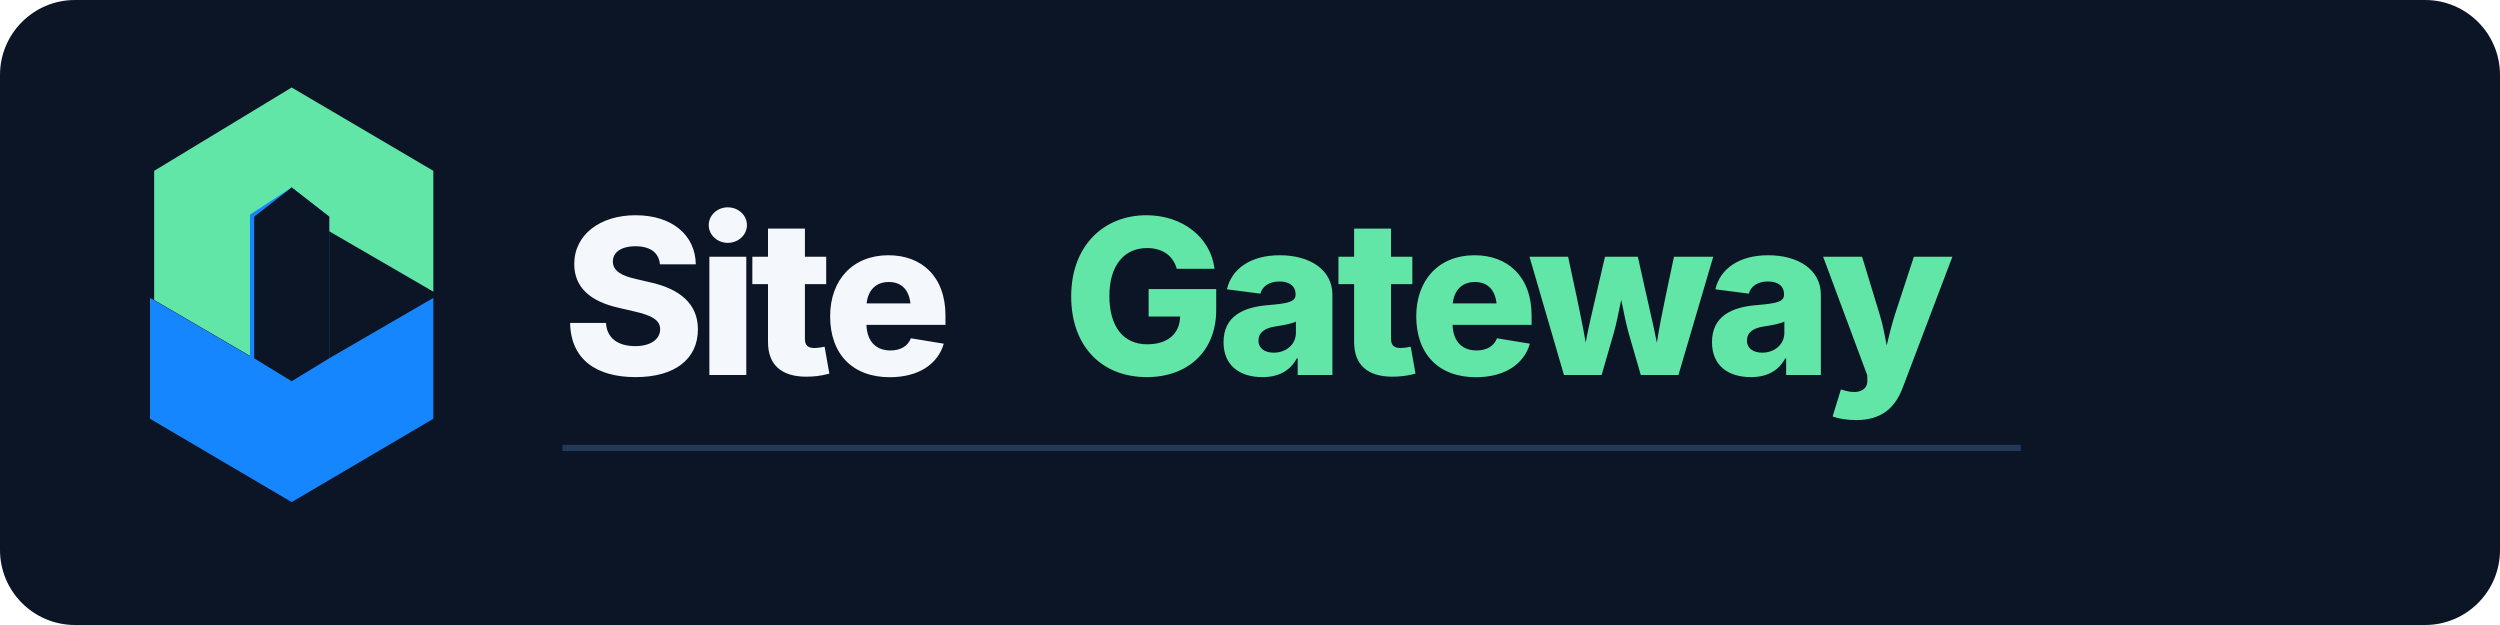
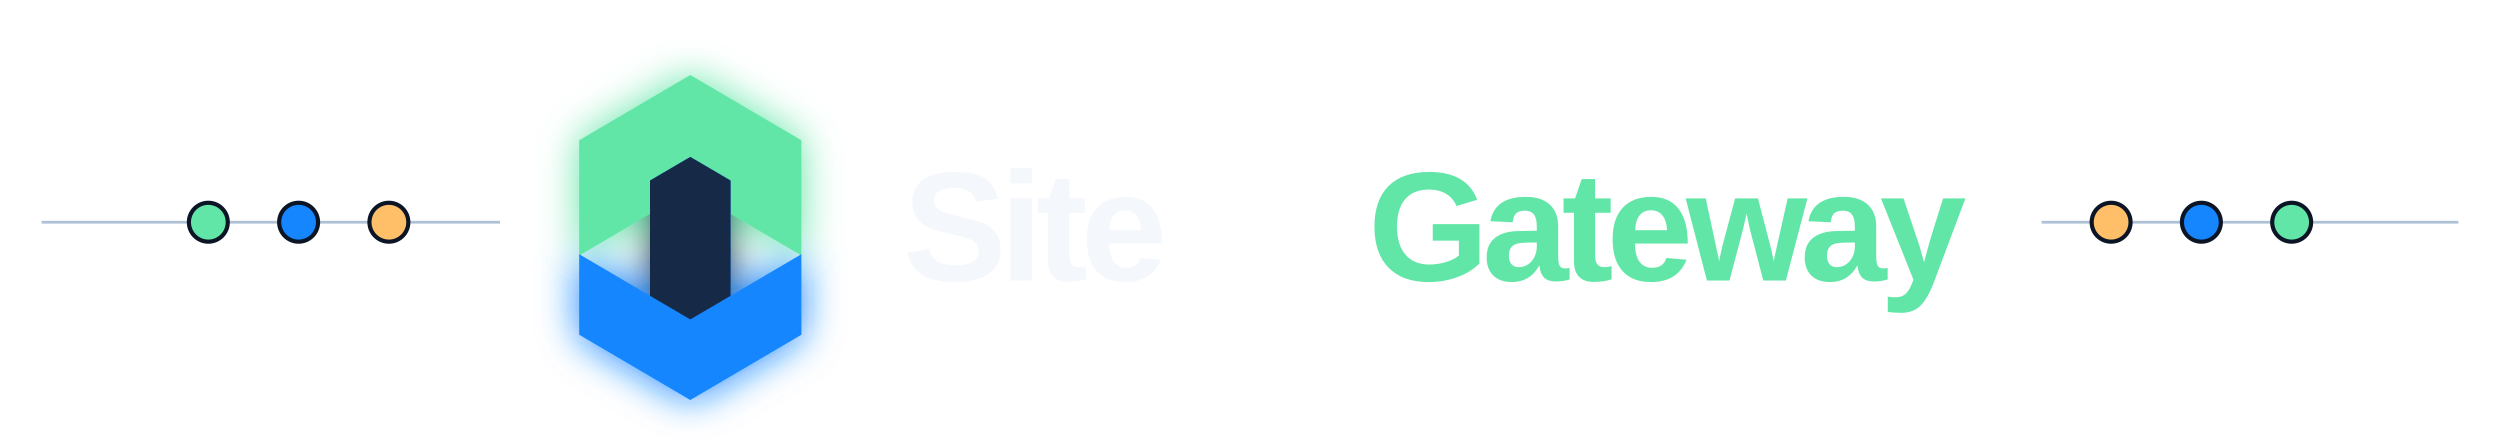
- <svg xmlns="http://www.w3.org/2000/svg" viewBox="0 0 1200 300" role="img" aria-labelledby="title desc">
-   <rect width="1200" height="300" rx="36" fill="#0b1525" />
-   <g transform="translate(48 42)">
-     <path d="M92 0 160 40v58l-50-29v-7L92 48 74 62v68l-48-28V40z" fill="#62e6a7" />
-     <path d="m92 48 18 14v68l50-29v58l-68 40-68-40v-58l48 28v-68z" fill="#1686ff" />
-     <path d="m92 48 18 14v68l-18 11-18-11V62z" fill="#0b1525" />
+ <svg xmlns="http://www.w3.org/2000/svg" viewBox="0 0 1800 320" role="img" aria-labelledby="title desc">
+   <defs>
+     <filter id="glow" x="-30%" y="-50%" width="160%" height="200%">
+       <feGaussianBlur stdDeviation="14" result="b" />
+       <feMerge>
+         <feMergeNode in="b" />
+         <feMergeNode in="SourceGraphic" />
+       </feMerge>
+     </filter>
+   </defs>
+   <g opacity=".8" stroke="#9bb2ca" stroke-width="2">
+     <path d="M30 160h330" />
+     <path d="M1470 160h300" />
  </g>
-   <text x="270" y="180" fill="#f4f7fb" font-family="Inter,Arial,sans-serif" font-size="104" font-weight="800" letter-spacing="-4">Site</text>
-   <text x="510" y="180" fill="#62e6a7" font-family="Inter,Arial,sans-serif" font-size="104" font-weight="800" letter-spacing="-4">Gateway</text>
-   <path d="M270 215h700" stroke="#223958" stroke-width="3" />
+   <g fill="#62e6a7" stroke="#0b1525" stroke-width="3">
+     <circle cx="150" cy="160" r="14" />
+     <circle cx="1650" cy="160" r="14" />
+   </g>
+   <g fill="#1686ff" stroke="#0b1525" stroke-width="3">
+     <circle cx="215" cy="160" r="14" />
+     <circle cx="1585" cy="160" r="14" />
+   </g>
+   <g fill="#ffbf69" stroke="#0b1525" stroke-width="3">
+     <circle cx="280" cy="160" r="14" />
+     <circle cx="1520" cy="160" r="14" />
+   </g>
+   <g transform="translate(405 54)" filter="url(#glow)">
+     <path d="M92 0 172 47v83l-51-30V76L92 59 63 76v24l-51 30V47z" fill="#62e6a7" />
+     <path d="m92 59 29 17v83l51-30v58l-80 47-80-47v-58l51 30V76z" fill="#1686ff" />
+     <path d="m92 59 29 17v83l-29 17-29-17V76z" fill="#172a47" />
+   </g>
+   <text x="650" y="202" fill="#f4f7fb" font-family="Arial,sans-serif" font-size="112" font-weight="800" letter-spacing="-5">Site</text>
+   <text x="985" y="202" fill="#62e6a7" font-family="Arial,sans-serif" font-size="112" font-weight="800" letter-spacing="-5">Gateway</text>
</svg>
